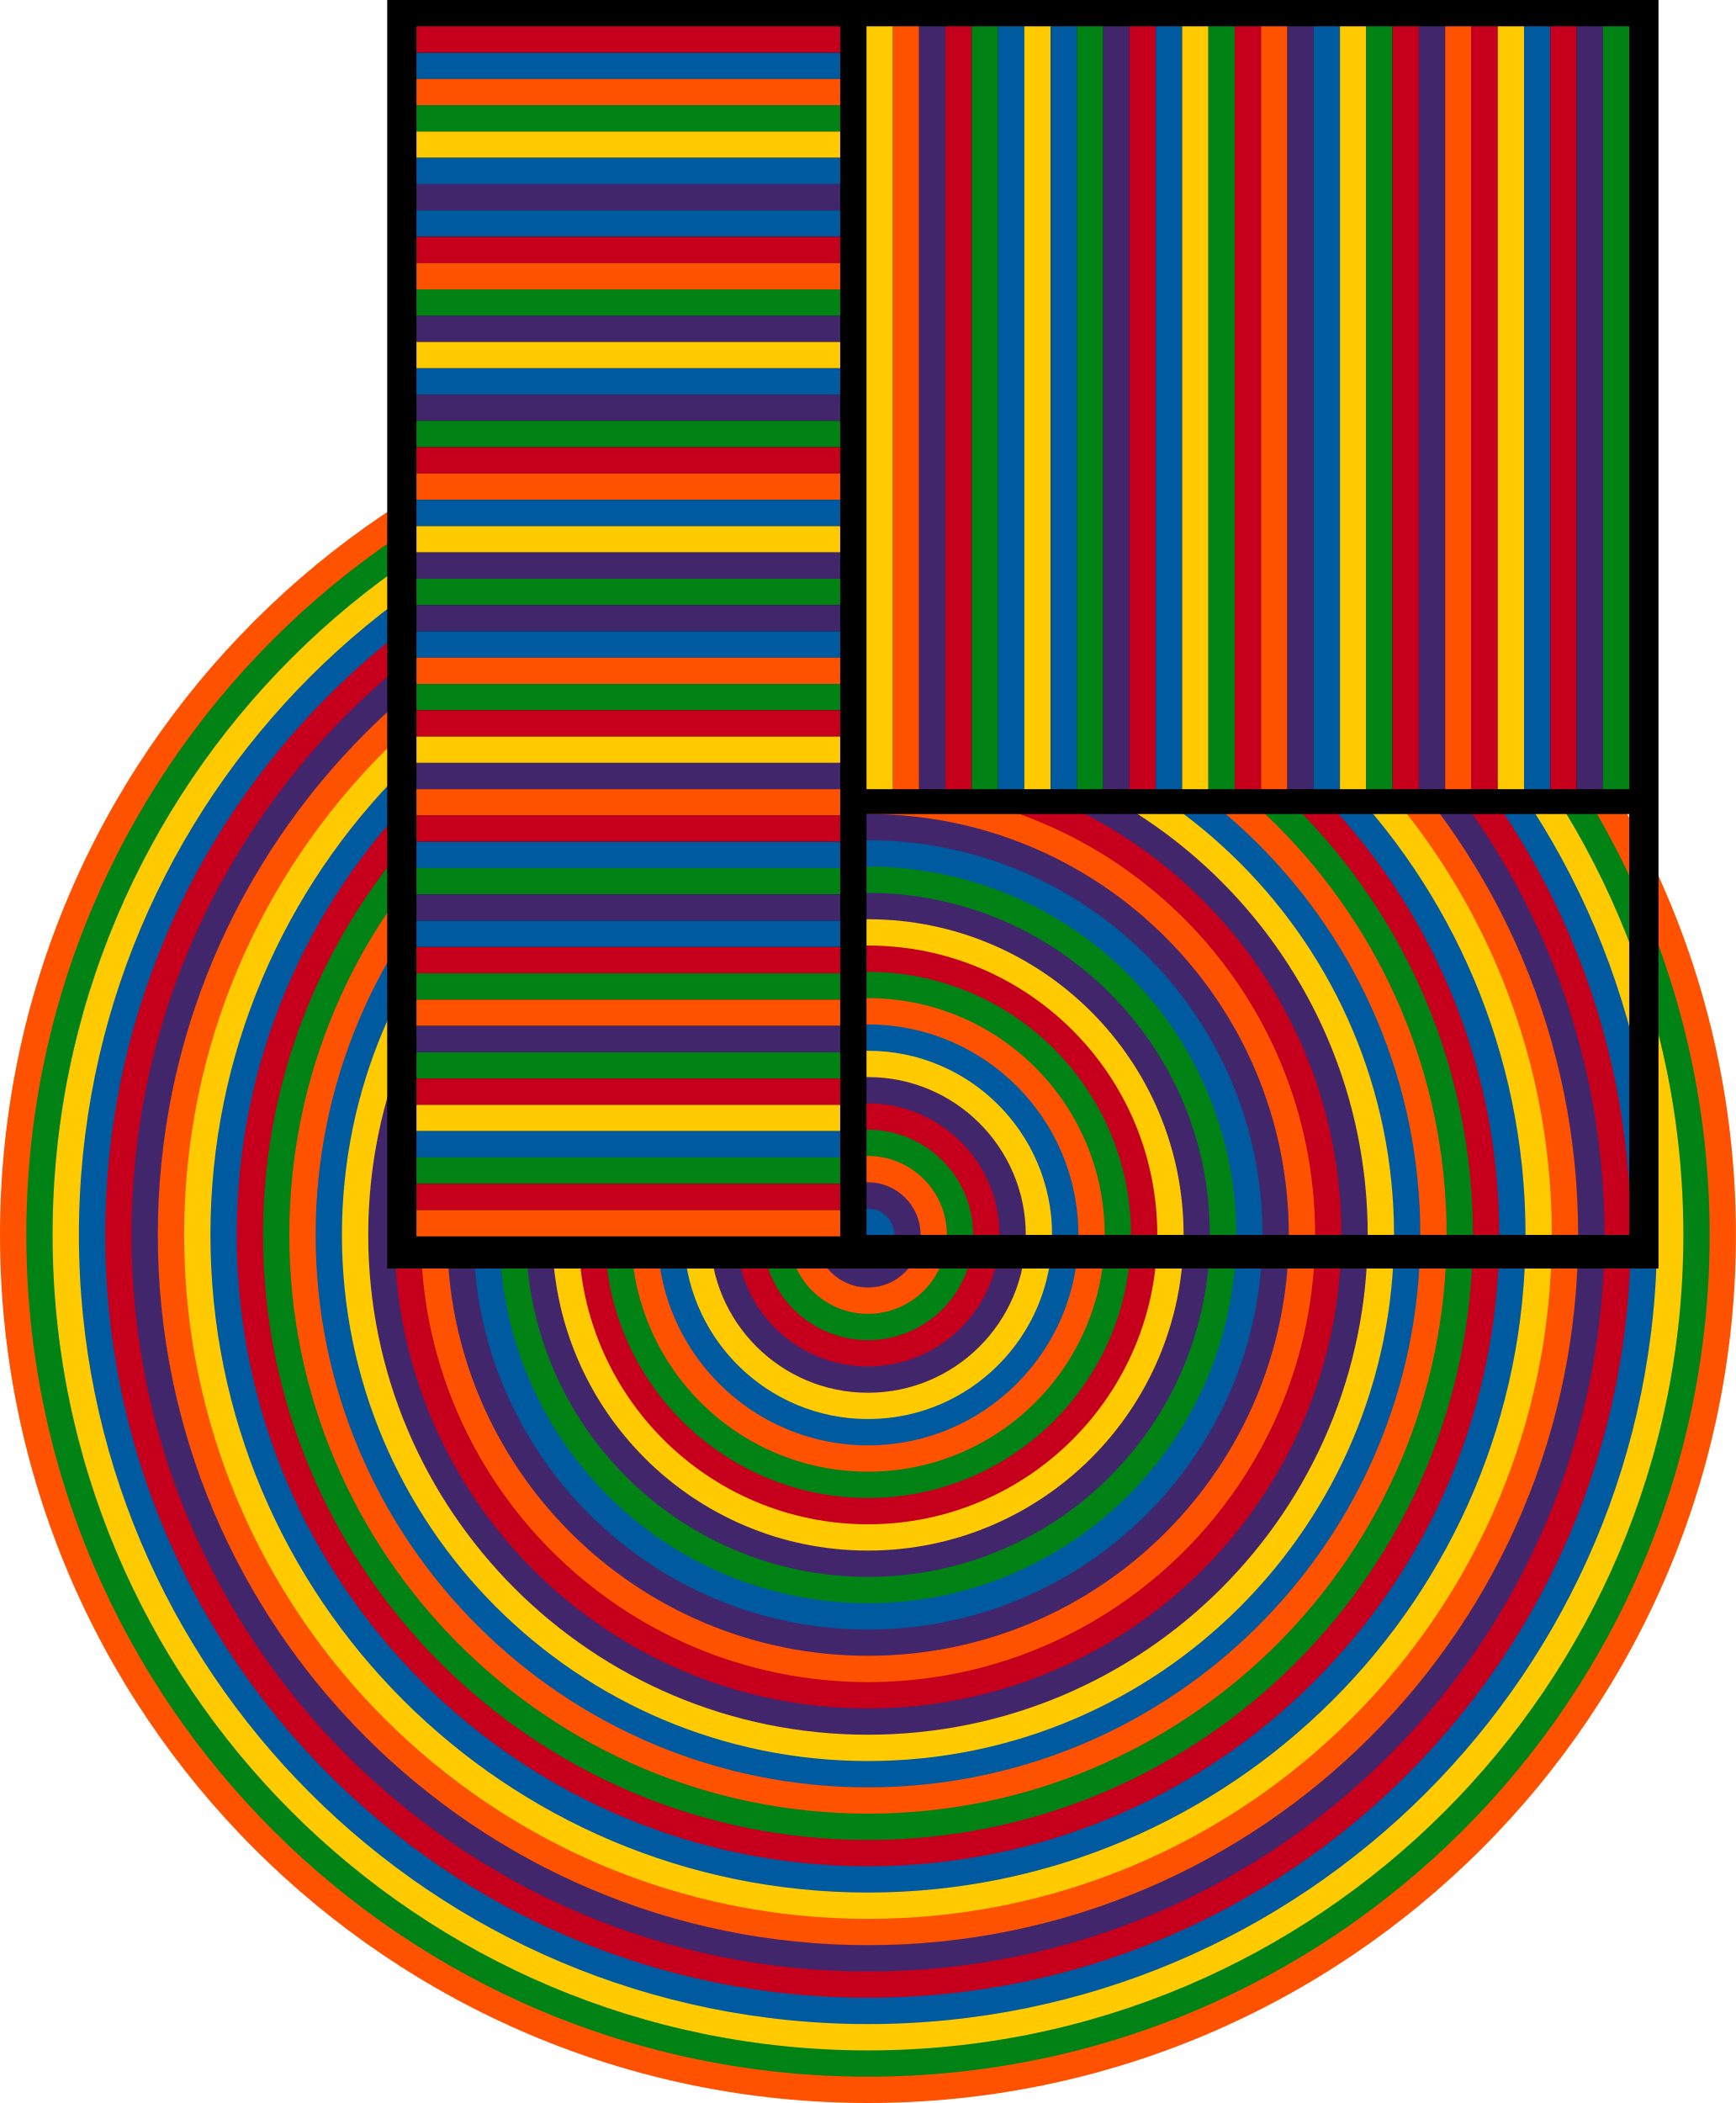
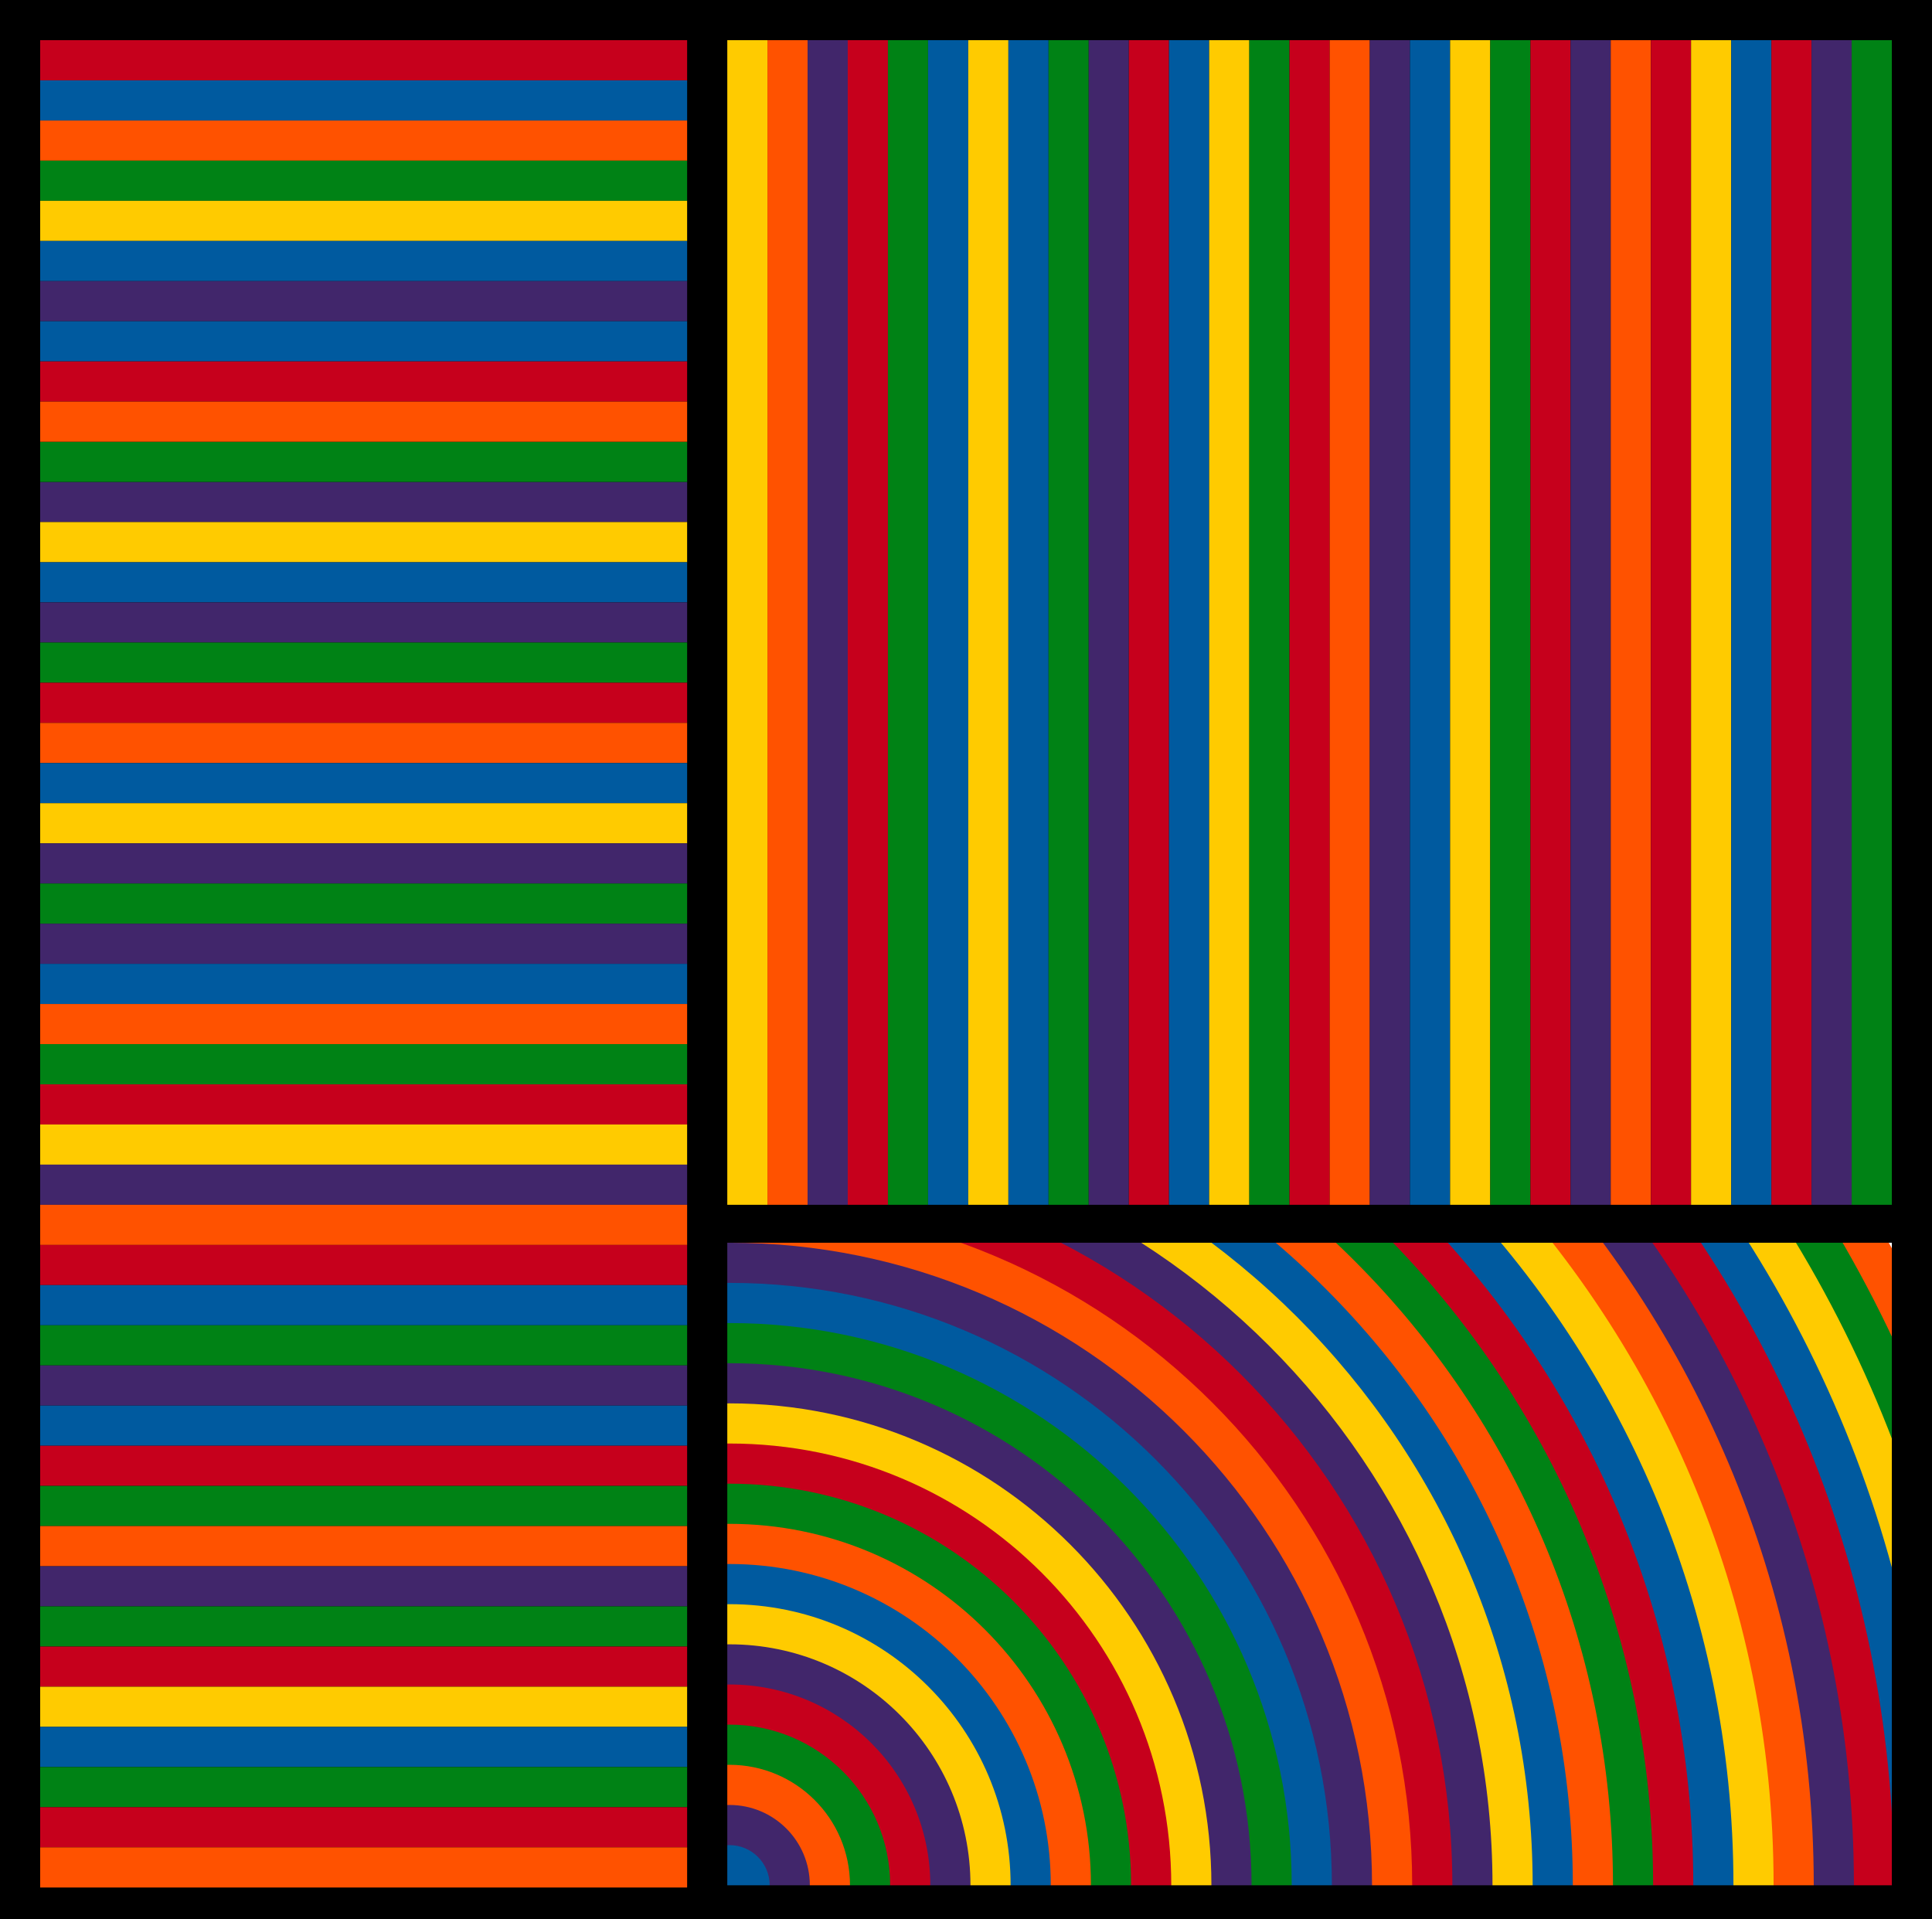
- <svg xmlns="http://www.w3.org/2000/svg" viewBox="0 0 594 719.5">
+ <svg xmlns="http://www.w3.org/2000/svg" viewBox="133.5 0 433 430">
  <defs>
    <style>.a{fill:#ff5200;}.b{fill:#008215;}.c{fill:#ffcb00;}.d{fill:#005a9f;}.e{fill:#c6001c;}.f{fill:#41266b;}</style>
  </defs>
  <circle class="a" cx="297" cy="422.5" r="297" />
  <circle class="b" cx="297" cy="422.5" r="288" />
  <circle class="c" cx="297" cy="422.5" r="279" />
  <circle class="d" cx="297" cy="422.5" r="270" />
  <circle class="e" cx="297" cy="422.5" r="261" />
  <circle class="f" cx="297" cy="422.5" r="252" />
  <circle class="a" cx="297" cy="422.5" r="243" />
  <circle class="c" cx="297" cy="422.5" r="234" />
  <circle class="d" cx="297" cy="422.5" r="225" />
  <circle class="e" cx="297" cy="422.5" r="216" />
  <circle class="b" cx="297" cy="422.5" r="207" />
  <circle class="a" cx="297" cy="422.5" r="198" />
  <circle class="d" cx="297" cy="422.5" r="189" />
  <circle class="c" cx="297" cy="422.5" r="180" />
  <circle class="f" cx="297" cy="422.5" r="171" />
  <circle class="e" cx="297" cy="422.5" r="162" />
  <circle class="a" cx="297" cy="422.5" r="153" />
  <circle class="f" cx="297" cy="422.5" r="144" />
  <circle class="d" cx="297" cy="422.5" r="135" />
  <circle class="b" cx="297" cy="422.5" r="126" />
  <circle class="f" cx="297" cy="422.5" r="117" />
  <circle class="c" cx="297" cy="422.5" r="108" />
  <circle class="e" cx="297" cy="422.5" r="99" />
  <circle class="b" cx="297" cy="422.5" r="90" />
  <circle class="a" cx="297" cy="422.5" r="81" />
  <circle class="d" cx="297" cy="422.5" r="72" />
  <circle class="c" cx="297" cy="422.5" r="63" />
  <circle class="f" cx="297" cy="422.5" r="54" />
  <circle class="e" cx="297" cy="422.5" r="45" />
  <circle class="b" cx="297" cy="422.5" r="36" />
  <circle class="a" cx="297" cy="422.5" r="27" />
  <circle class="f" cx="297" cy="422.5" r="18" />
  <circle class="d" cx="297" cy="422.5" r="9" />
  <path d="M132.5 0v434h435V0Zm425 422.5h-261v-144h261Z" />
  <rect class="d" x="142.5" y="18" width="145" height="9" />
  <rect class="e" x="142.5" y="9" width="145" height="9" />
  <rect class="a" x="142.5" y="27" width="145" height="9" />
  <rect class="b" x="142.5" y="36" width="145" height="9" />
  <rect class="c" x="142.5" y="45" width="145" height="9" />
  <rect class="d" x="142.5" y="54" width="145" height="9" />
  <rect class="f" x="142.5" y="63" width="145" height="9" />
  <rect class="d" x="142.5" y="72" width="145" height="9" />
  <rect class="e" x="142.5" y="81" width="145" height="9" />
  <rect class="f" x="142.5" y="108" width="145" height="9" />
  <rect class="b" x="142.5" y="99" width="145" height="9" />
  <rect class="c" x="142.5" y="117" width="145" height="9" />
  <rect class="d" x="142.5" y="126" width="145" height="9" />
  <rect class="f" x="142.5" y="135" width="145" height="9" />
  <rect class="b" x="142.5" y="144" width="145" height="9" />
  <rect class="e" x="142.5" y="153" width="145" height="9" />
  <rect class="a" x="142.5" y="162" width="145" height="9" />
  <rect class="a" x="142.5" y="90" width="145" height="9" />
  <rect class="d" x="142.5" y="171" width="145" height="9" />
  <rect class="c" x="142.5" y="180" width="145" height="9" />
  <rect class="f" x="142.5" y="189" width="145" height="9" />
  <rect class="b" x="142.5" y="198" width="145" height="9" />
  <rect class="f" x="142.5" y="207" width="145" height="9" />
  <rect class="d" x="142.5" y="216" width="145" height="9" />
  <rect class="a" x="142.5" y="225" width="145" height="9" />
  <rect class="b" x="142.5" y="234" width="145" height="9" />
  <rect class="e" x="142.5" y="243" width="145" height="9" />
  <rect class="c" x="142.5" y="252" width="145" height="9" />
  <rect class="f" x="142.5" y="261" width="145" height="9" />
  <rect class="a" x="142.5" y="270" width="145" height="9" />
  <rect class="e" x="142.5" y="279" width="145" height="9" />
  <rect class="d" x="142.5" y="288" width="145" height="9" />
  <rect class="b" x="142.5" y="297" width="145" height="9" />
  <rect class="f" x="142.5" y="306" width="145" height="9" />
  <rect class="d" x="142.5" y="315" width="145" height="9" />
  <rect class="e" x="142.5" y="324" width="145" height="9" />
  <rect class="b" x="142.5" y="333" width="145" height="9" />
  <rect class="a" x="142.5" y="342" width="145" height="9" />
  <rect class="f" x="142.5" y="351" width="145" height="9" />
  <rect class="b" x="142.5" y="360" width="145" height="9" />
  <rect class="e" x="142.5" y="369" width="145" height="9" />
  <rect class="c" x="142.5" y="378" width="145" height="9" />
  <rect class="d" x="142.5" y="387" width="145" height="9" />
  <rect class="b" x="142.5" y="396" width="145" height="9" />
  <rect class="e" x="142.5" y="405" width="145" height="9" />
  <rect class="a" x="142.5" y="414" width="145" height="9" />
  <rect class="a" x="305.5" y="9" width="9" height="261" />
  <rect class="c" x="296.5" y="9" width="9" height="261" />
  <rect class="f" x="314.5" y="9" width="9" height="261" />
  <rect class="e" x="323.5" y="9" width="9" height="261" />
  <rect class="b" x="332.5" y="9" width="9" height="261" />
  <rect class="d" x="341.5" y="9" width="9" height="261" />
  <rect class="c" x="350.5" y="9" width="9" height="261" />
  <rect class="d" x="359.5" y="9" width="9" height="261" />
  <rect class="b" x="368.5" y="9" width="9" height="261" />
  <rect class="f" x="377.5" y="9" width="9" height="261" />
  <rect class="e" x="386.5" y="9" width="9" height="261" />
  <rect class="d" x="395.5" y="9" width="9" height="261" />
  <rect class="c" x="404.5" y="9" width="9" height="261" />
  <rect class="b" x="413.5" y="9" width="9" height="261" />
  <rect class="e" x="422.5" y="9" width="9" height="261" />
  <rect class="a" x="431.5" y="9" width="9" height="261" />
  <rect class="f" x="440.5" y="9" width="9" height="261" />
  <rect class="d" x="449.5" y="9" width="9" height="261" />
  <rect class="c" x="458.5" y="9" width="9" height="261" />
  <rect class="b" x="467.5" y="9" width="9" height="261" />
  <rect class="e" x="476.5" y="9" width="9" height="261" />
  <rect class="f" x="485.5" y="9" width="9" height="261" />
  <rect class="a" x="494.5" y="9" width="9" height="261" />
  <rect class="e" x="503.5" y="9" width="9" height="261" />
  <rect class="c" x="512.5" y="9" width="9" height="261" />
  <rect class="d" x="521.5" y="9" width="9" height="261" />
  <rect class="e" x="530.5" y="9" width="9" height="261" />
  <rect class="f" x="539.5" y="9" width="9" height="261" />
  <rect class="b" x="548.5" y="9" width="9" height="261" />
</svg>
